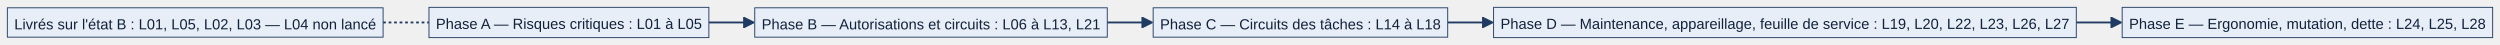
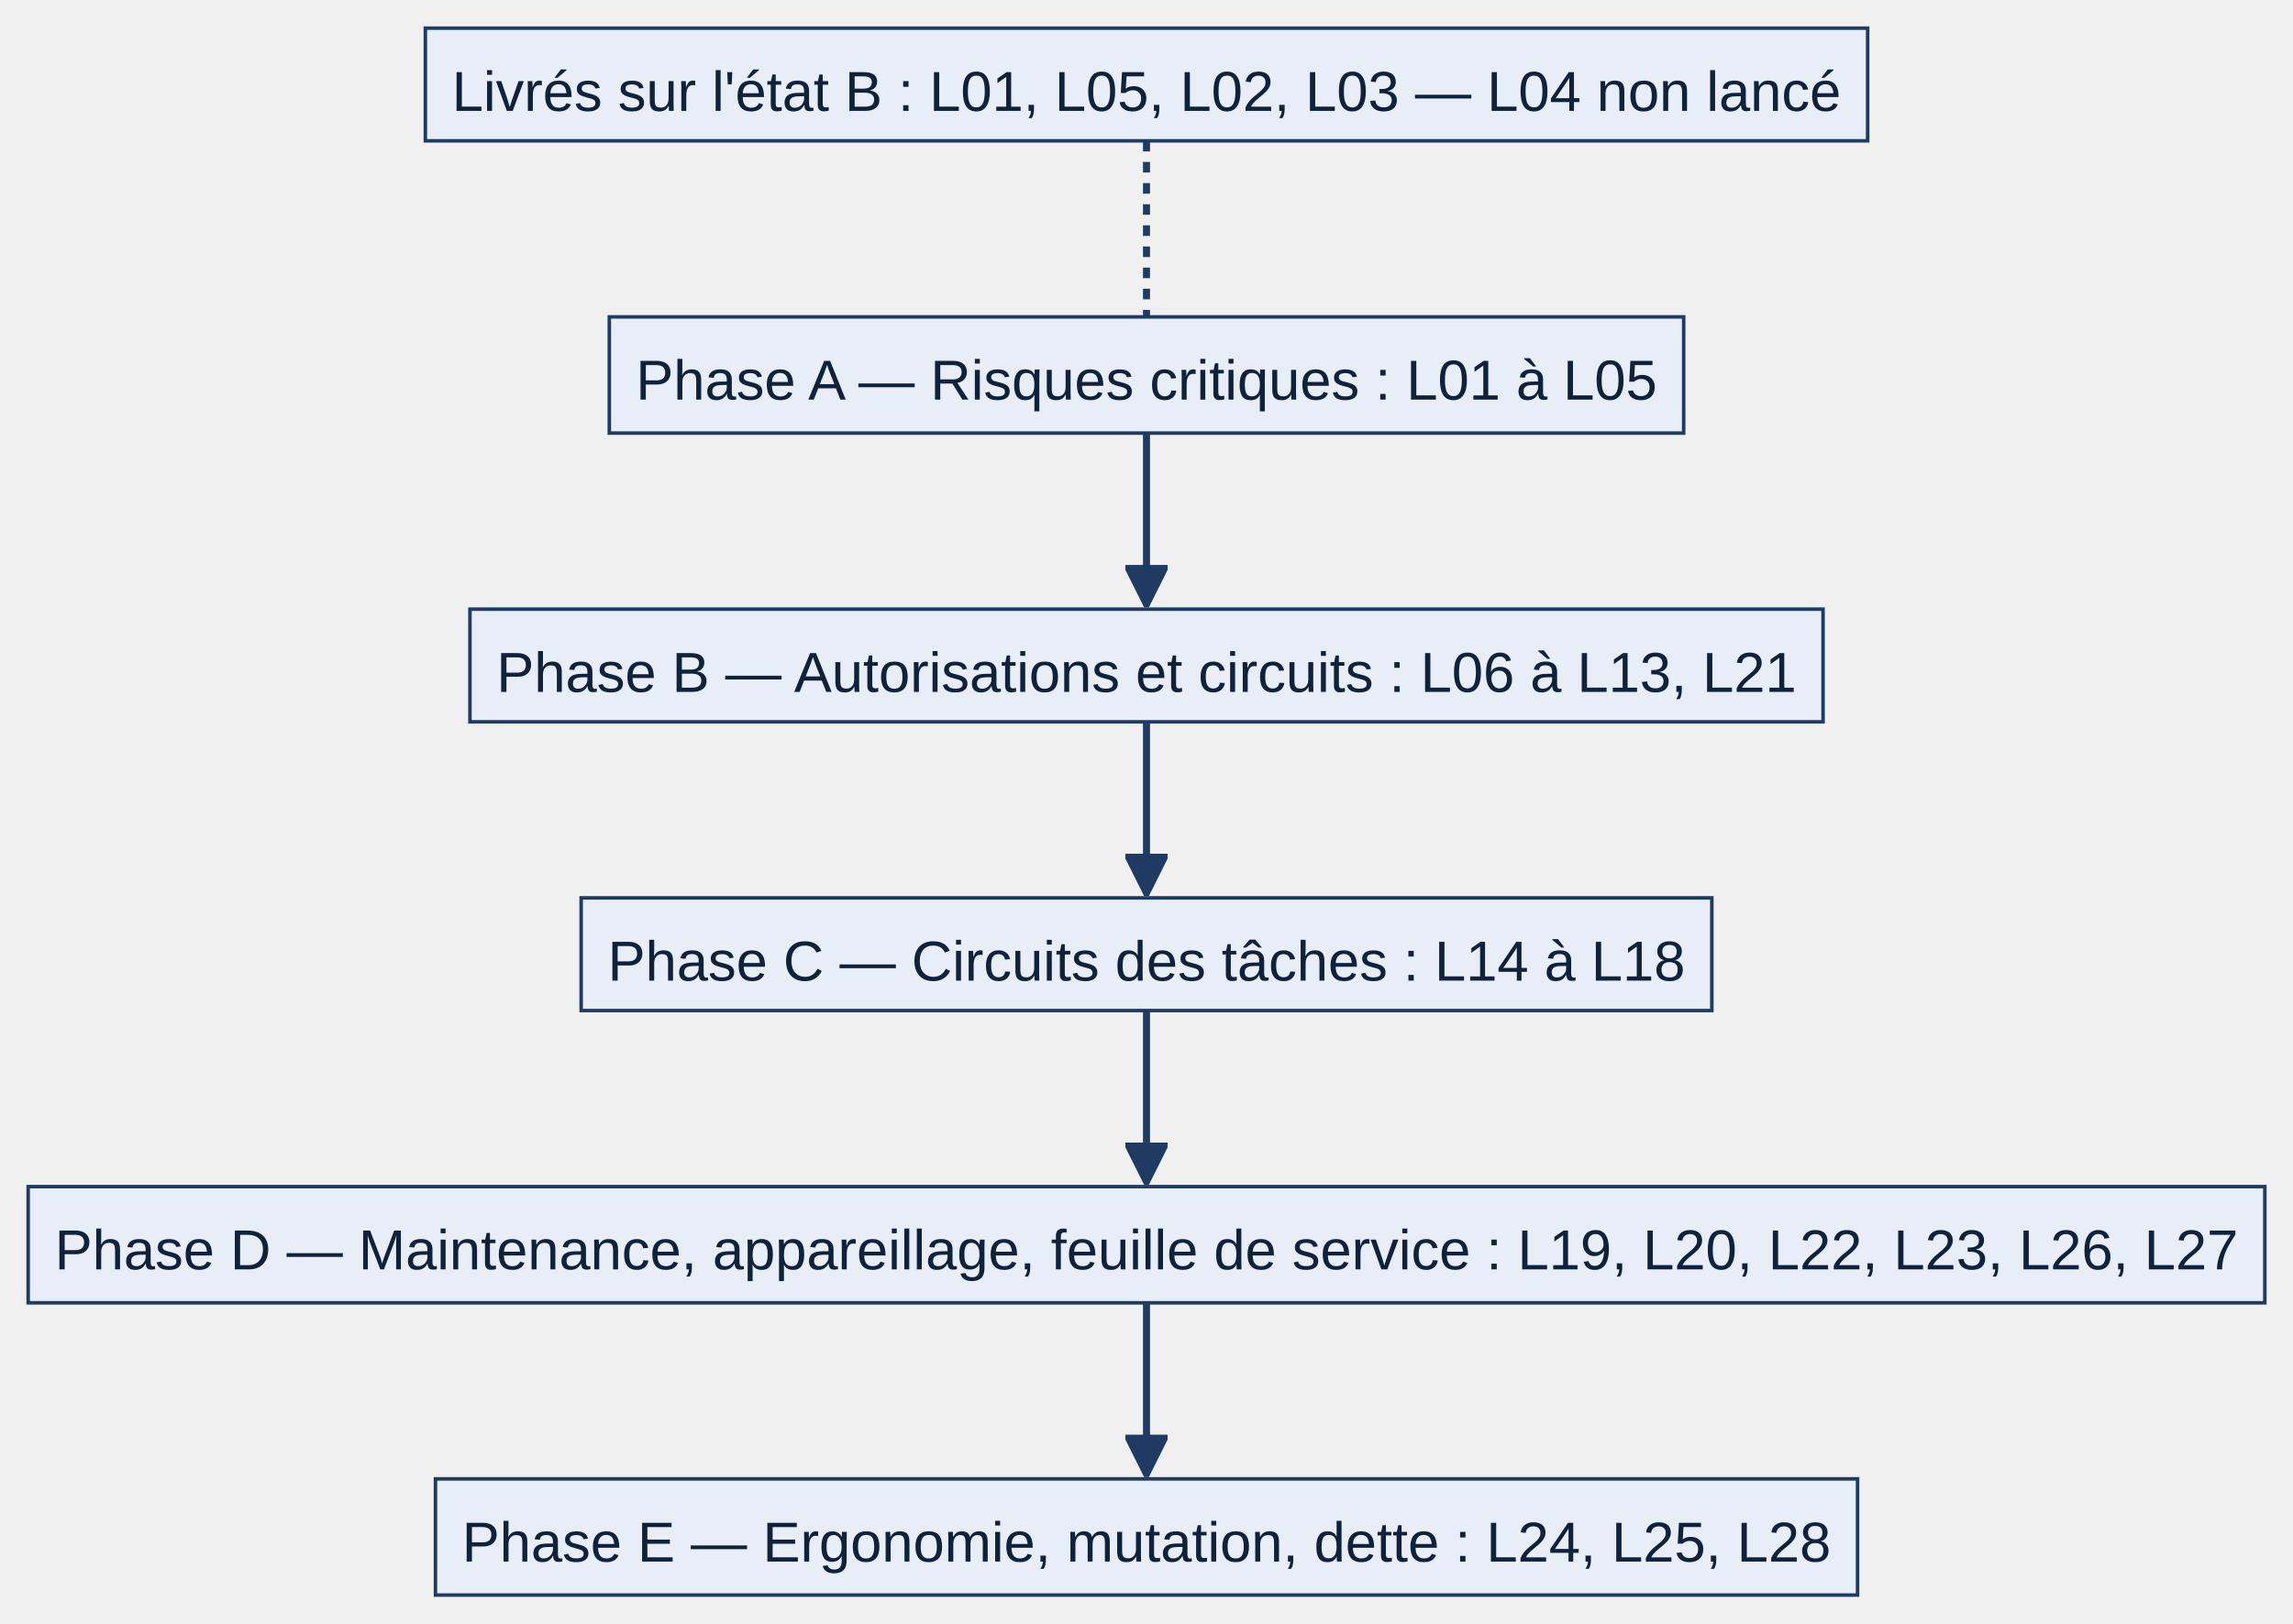
- <svg xmlns="http://www.w3.org/2000/svg" aria-roledescription="flowchart-v2" role="graphics-document document" viewBox="-8 -8 2724.68 49" style="max-width: 2724.68px;" width="100%" id="sS38_feuille_de_routemmd">
+ <svg xmlns="http://www.w3.org/2000/svg" aria-roledescription="flowchart-v2" role="graphics-document document" viewBox="-8 -8 651.07 461" style="max-width: 651.07px;" width="100%" id="sS38_feuille_de_routemmd">
  <style>#sS38_feuille_de_routemmd{font-family:Arial,sans-serif;font-size:16px;fill:#10213a;}#sS38_feuille_de_routemmd .error-icon{fill:#ffffff;}#sS38_feuille_de_routemmd .error-text{fill:#000000;stroke:#000000;}#sS38_feuille_de_routemmd .edge-thickness-normal{stroke-width:2px;}#sS38_feuille_de_routemmd .edge-thickness-thick{stroke-width:3.5px;}#sS38_feuille_de_routemmd .edge-pattern-solid{stroke-dasharray:0;}#sS38_feuille_de_routemmd .edge-pattern-dashed{stroke-dasharray:3;}#sS38_feuille_de_routemmd .edge-pattern-dotted{stroke-dasharray:2;}#sS38_feuille_de_routemmd .marker{fill:#1f3b63;stroke:#1f3b63;}#sS38_feuille_de_routemmd .marker.cross{stroke:#1f3b63;}#sS38_feuille_de_routemmd svg{font-family:Arial,sans-serif;font-size:16px;}#sS38_feuille_de_routemmd .label{font-family:Arial,sans-serif;color:#10213a;}#sS38_feuille_de_routemmd .cluster-label text{fill:#000000;}#sS38_feuille_de_routemmd .cluster-label span,#sS38_feuille_de_routemmd p{color:#000000;}#sS38_feuille_de_routemmd .label text,#sS38_feuille_de_routemmd span,#sS38_feuille_de_routemmd p{fill:#10213a;color:#10213a;}#sS38_feuille_de_routemmd .node rect,#sS38_feuille_de_routemmd .node circle,#sS38_feuille_de_routemmd .node ellipse,#sS38_feuille_de_routemmd .node polygon,#sS38_feuille_de_routemmd .node path{fill:#e8eef7;stroke:#1f3b63;stroke-width:1px;}#sS38_feuille_de_routemmd .flowchart-label text{text-anchor:middle;}#sS38_feuille_de_routemmd .node .katex path{fill:#000;stroke:#000;stroke-width:1px;}#sS38_feuille_de_routemmd .node .label{text-align:center;}#sS38_feuille_de_routemmd .node.clickable{cursor:pointer;}#sS38_feuille_de_routemmd .arrowheadPath{fill:#0b0b0b;}#sS38_feuille_de_routemmd .edgePath .path{stroke:#1f3b63;stroke-width:2.0px;}#sS38_feuille_de_routemmd .flowchart-link{stroke:#1f3b63;fill:none;}#sS38_feuille_de_routemmd .edgeLabel{background-color:#f3f6fa;text-align:center;}#sS38_feuille_de_routemmd .edgeLabel rect{opacity:0.5;background-color:#f3f6fa;fill:#f3f6fa;}#sS38_feuille_de_routemmd .labelBkg{background-color:rgba(243, 246, 250, 0.5);}#sS38_feuille_de_routemmd .cluster rect{fill:#ffffff;stroke:hsl(0, 0%, 90%);stroke-width:1px;}#sS38_feuille_de_routemmd .cluster text{fill:#000000;}#sS38_feuille_de_routemmd .cluster span,#sS38_feuille_de_routemmd p{color:#000000;}#sS38_feuille_de_routemmd div.mermaidTooltip{position:absolute;text-align:center;max-width:200px;padding:2px;font-family:Arial,sans-serif;font-size:12px;background:#ffffff;border:1px solid hsl(0, 0%, 90%);border-radius:2px;pointer-events:none;z-index:100;}#sS38_feuille_de_routemmd .flowchartTitleText{text-anchor:middle;font-size:18px;fill:#10213a;}#sS38_feuille_de_routemmd :root{--mermaid-font-family:"trebuchet ms",verdana,arial,sans-serif;}</style>
  <g>
    <marker orient="auto" markerHeight="12" markerWidth="12" markerUnits="userSpaceOnUse" refY="5" refX="6" viewBox="0 0 10 10" class="marker flowchart" id="sS38_feuille_de_routemmd_flowchart-pointEnd">
      <path style="stroke-width: 1; stroke-dasharray: 1, 0;" class="arrowMarkerPath" d="M 0 0 L 10 5 L 0 10 z" />
    </marker>
    <marker orient="auto" markerHeight="12" markerWidth="12" markerUnits="userSpaceOnUse" refY="5" refX="4.5" viewBox="0 0 10 10" class="marker flowchart" id="sS38_feuille_de_routemmd_flowchart-pointStart">
      <path style="stroke-width: 1; stroke-dasharray: 1, 0;" class="arrowMarkerPath" d="M 0 5 L 10 10 L 10 0 z" />
    </marker>
    <marker orient="auto" markerHeight="11" markerWidth="11" markerUnits="userSpaceOnUse" refY="5" refX="11" viewBox="0 0 10 10" class="marker flowchart" id="sS38_feuille_de_routemmd_flowchart-circleEnd">
      <circle style="stroke-width: 1; stroke-dasharray: 1, 0;" class="arrowMarkerPath" r="5" cy="5" cx="5" />
    </marker>
    <marker orient="auto" markerHeight="11" markerWidth="11" markerUnits="userSpaceOnUse" refY="5" refX="-1" viewBox="0 0 10 10" class="marker flowchart" id="sS38_feuille_de_routemmd_flowchart-circleStart">
      <circle style="stroke-width: 1; stroke-dasharray: 1, 0;" class="arrowMarkerPath" r="5" cy="5" cx="5" />
    </marker>
    <marker orient="auto" markerHeight="11" markerWidth="11" markerUnits="userSpaceOnUse" refY="5.2" refX="12" viewBox="0 0 11 11" class="marker cross flowchart" id="sS38_feuille_de_routemmd_flowchart-crossEnd">
      <path style="stroke-width: 2; stroke-dasharray: 1, 0;" class="arrowMarkerPath" d="M 1,1 l 9,9 M 10,1 l -9,9" />
    </marker>
    <marker orient="auto" markerHeight="11" markerWidth="11" markerUnits="userSpaceOnUse" refY="5.2" refX="-1" viewBox="0 0 11 11" class="marker cross flowchart" id="sS38_feuille_de_routemmd_flowchart-crossStart">
      <path style="stroke-width: 2; stroke-dasharray: 1, 0;" class="arrowMarkerPath" d="M 1,1 l 9,9 M 10,1 l -9,9" />
    </marker>
    <g class="root">
      <g class="clusters" />
      <g class="edgePaths">
-         <path marker-end="url(#sS38_feuille_de_routemmd_flowchart-pointEnd)" style="fill:none;" class="edge-thickness-normal edge-pattern-solid flowchart-link LS-A LE-B" id="L-A-B-0" d="M764.578,16.5L768.745,16.5C772.911,16.5,781.245,16.5,788.695,16.5C796.145,16.5,802.711,16.5,805.995,16.5L809.278,16.5" />
-         <path marker-end="url(#sS38_feuille_de_routemmd_flowchart-pointEnd)" style="fill:none;" class="edge-thickness-normal edge-pattern-solid flowchart-link LS-B LE-C" id="L-B-C-0" d="M1198.781,16.5L1202.948,16.5C1207.115,16.5,1215.448,16.5,1222.898,16.5C1230.348,16.5,1236.915,16.5,1240.198,16.5L1243.481,16.5" />
-         <path marker-end="url(#sS38_feuille_de_routemmd_flowchart-pointEnd)" style="fill:none;" class="edge-thickness-normal edge-pattern-solid flowchart-link LS-C LE-D" id="L-C-D-0" d="M1569.82,16.5L1573.987,16.5C1578.154,16.5,1586.487,16.5,1593.937,16.5C1601.387,16.5,1607.954,16.5,1611.237,16.5L1614.52,16.5" />
-         <path marker-end="url(#sS38_feuille_de_routemmd_flowchart-pointEnd)" style="fill:none;" class="edge-thickness-normal edge-pattern-solid flowchart-link LS-D LE-E" id="L-D-E-0" d="M2254.891,16.5L2259.057,16.5C2263.224,16.5,2271.557,16.5,2279.007,16.5C2286.457,16.5,2293.024,16.5,2296.307,16.5L2299.591,16.5" />
-         <path style="fill:none;stroke-width:2px;stroke-dasharray:3;" class="edge-thickness-normal edge-pattern-dotted flowchart-link LS-L LE-A" id="L-L-A-0" d="M409.523,16.5L413.69,16.5C417.857,16.5,426.19,16.5,434.523,16.5C442.857,16.5,451.19,16.5,455.357,16.5L459.523,16.5" />
+         <path marker-end="url(#sS38_feuille_de_routemmd_flowchart-pointEnd)" style="fill:none;" class="edge-thickness-normal edge-pattern-solid flowchart-link LS-A LE-B" id="L-A-B-0" d="M317.535,115L317.535,119.167C317.535,123.333,317.535,131.667,317.535,139.117C317.535,146.567,317.535,153.133,317.535,156.417L317.535,159.7" />
+         <path marker-end="url(#sS38_feuille_de_routemmd_flowchart-pointEnd)" style="fill:none;" class="edge-thickness-normal edge-pattern-solid flowchart-link LS-B LE-C" id="L-B-C-0" d="M317.535,197L317.535,201.167C317.535,205.333,317.535,213.667,317.535,221.117C317.535,228.567,317.535,235.133,317.535,238.417L317.535,241.7" />
+         <path marker-end="url(#sS38_feuille_de_routemmd_flowchart-pointEnd)" style="fill:none;" class="edge-thickness-normal edge-pattern-solid flowchart-link LS-C LE-D" id="L-C-D-0" d="M317.535,279L317.535,283.167C317.535,287.333,317.535,295.667,317.535,303.117C317.535,310.567,317.535,317.133,317.535,320.417L317.535,323.7" />
+         <path marker-end="url(#sS38_feuille_de_routemmd_flowchart-pointEnd)" style="fill:none;" class="edge-thickness-normal edge-pattern-solid flowchart-link LS-D LE-E" id="L-D-E-0" d="M317.535,362L317.535,366.167C317.535,370.333,317.535,378.667,317.535,386.117C317.535,393.567,317.535,400.133,317.535,403.417L317.535,406.7" />
+         <path style="fill:none;stroke-width:2px;stroke-dasharray:3;" class="edge-thickness-normal edge-pattern-dotted flowchart-link LS-L LE-A" id="L-L-A-0" d="M317.535,32L317.535,36.167C317.535,40.333,317.535,48.667,317.535,57C317.535,65.333,317.535,73.667,317.535,77.833L317.535,82" />
      </g>
      <g class="edgeLabels">
        <g class="edgeLabel">
          <g transform="translate(0, 0)" class="label">
            <rect height="0" width="0" ry="0" rx="0" />
            <text style="">
              <tspan class="row" x="0" dy="1em" xml:space="preserve" />
            </text>
          </g>
        </g>
        <g class="edgeLabel">
          <g transform="translate(0, 0)" class="label">
            <rect height="0" width="0" ry="0" rx="0" />
            <text style="">
              <tspan class="row" x="0" dy="1em" xml:space="preserve" />
            </text>
          </g>
        </g>
        <g class="edgeLabel">
          <g transform="translate(0, 0)" class="label">
            <rect height="0" width="0" ry="0" rx="0" />
            <text style="">
              <tspan class="row" x="0" dy="1em" xml:space="preserve" />
            </text>
          </g>
        </g>
        <g class="edgeLabel">
          <g transform="translate(0, 0)" class="label">
            <rect height="0" width="0" ry="0" rx="0" />
            <text style="">
              <tspan class="row" x="0" dy="1em" xml:space="preserve" />
            </text>
          </g>
        </g>
        <g class="edgeLabel">
          <g transform="translate(0, 0)" class="label">
            <rect height="0" width="0" ry="0" rx="0" />
            <text style="">
              <tspan class="row" x="0" dy="1em" xml:space="preserve" />
            </text>
          </g>
        </g>
      </g>
      <g class="nodes">
-         <g transform="translate(612.0508, 16.5)" data-id="A" data-node="true" id="flowchart-A-730" class="node default default flowchart-label">
+         <g transform="translate(317.5352, 98.5)" data-id="A" data-node="true" id="flowchart-A-729" class="node default default flowchart-label">
          <rect height="33" width="305.055" y="-16.5" x="-152.527" ry="0" rx="0" style="" class="basic label-container" />
          <g transform="translate(0, -9)" style="" class="label">
            <rect />
            <text style="">
              <tspan class="row" x="0" dy="1em" xml:space="preserve">Phase A — Risques critiques : L01 à L05</tspan>
            </text>
          </g>
        </g>
-         <g transform="translate(1006.68, 16.5)" data-id="B" data-node="true" id="flowchart-B-731" class="node default default flowchart-label">
+         <g transform="translate(317.5352, 181)" data-id="B" data-node="true" id="flowchart-B-730" class="node default default flowchart-label">
          <rect height="32" width="384.203" y="-16" x="-192.102" ry="0" rx="0" style="" class="basic label-container" />
          <g transform="translate(0, -8.5)" style="" class="label">
            <rect />
            <text style="">
              <tspan class="row" x="0" dy="1em" xml:space="preserve">Phase B — Autorisations et circuits : L06 à L13, L21</tspan>
            </text>
          </g>
        </g>
-         <g transform="translate(1409.301, 16.5)" data-id="C" data-node="true" id="flowchart-C-732" class="node default default flowchart-label">
+         <g transform="translate(317.5352, 263)" data-id="C" data-node="true" id="flowchart-C-731" class="node default default flowchart-label">
          <rect height="32" width="321.039" y="-16" x="-160.52" ry="0" rx="0" style="" class="basic label-container" />
          <g transform="translate(0, -8.5)" style="" class="label">
            <rect />
            <text style="">
              <tspan class="row" x="0" dy="1em" xml:space="preserve">Phase C — Circuits des tâches : L14 à L18</tspan>
            </text>
          </g>
        </g>
-         <g transform="translate(1937.355, 16.5)" data-id="D" data-node="true" id="flowchart-D-733" class="node default default flowchart-label">
+         <g transform="translate(317.5352, 345.5)" data-id="D" data-node="true" id="flowchart-D-732" class="node default default flowchart-label">
          <rect height="33" width="635.07" y="-16.5" x="-317.535" ry="0" rx="0" style="" class="basic label-container" />
          <g transform="translate(0, -9)" style="" class="label">
            <rect />
            <text style="">
              <tspan class="row" x="0" dy="1em" xml:space="preserve">Phase D — Maintenance, appareillage, feuille de service : L19, L20, L22, L23, L26, L27</tspan>
            </text>
          </g>
        </g>
-         <g transform="translate(2506.785, 16.5)" data-id="E" data-node="true" id="flowchart-E-734" class="node default default flowchart-label">
+         <g transform="translate(317.5352, 428.5)" data-id="E" data-node="true" id="flowchart-E-733" class="node default default flowchart-label">
          <rect height="33" width="403.789" y="-16.5" x="-201.895" ry="0" rx="0" style="" class="basic label-container" />
          <g transform="translate(0, -9)" style="" class="label">
            <rect />
            <text style="">
              <tspan class="row" x="0" dy="1em" xml:space="preserve">Phase E — Ergonomie, mutation, dette : L24, L25, L28</tspan>
            </text>
          </g>
        </g>
-         <g transform="translate(204.7617, 16.5)" data-id="L" data-node="true" id="flowchart-L-735" class="node default default flowchart-label">
+         <g transform="translate(317.5352, 16)" data-id="L" data-node="true" id="flowchart-L-734" class="node default default flowchart-label">
          <rect height="32" width="409.523" y="-16" x="-204.762" ry="0" rx="0" style="" class="basic label-container" />
          <g transform="translate(0, -8.5)" style="" class="label">
            <rect />
            <text style="">
              <tspan class="row" x="0" dy="1em" xml:space="preserve">Livrés sur l'état B : L01, L05, L02, L03 — L04 non lancé</tspan>
            </text>
          </g>
        </g>
      </g>
    </g>
  </g>
</svg>
